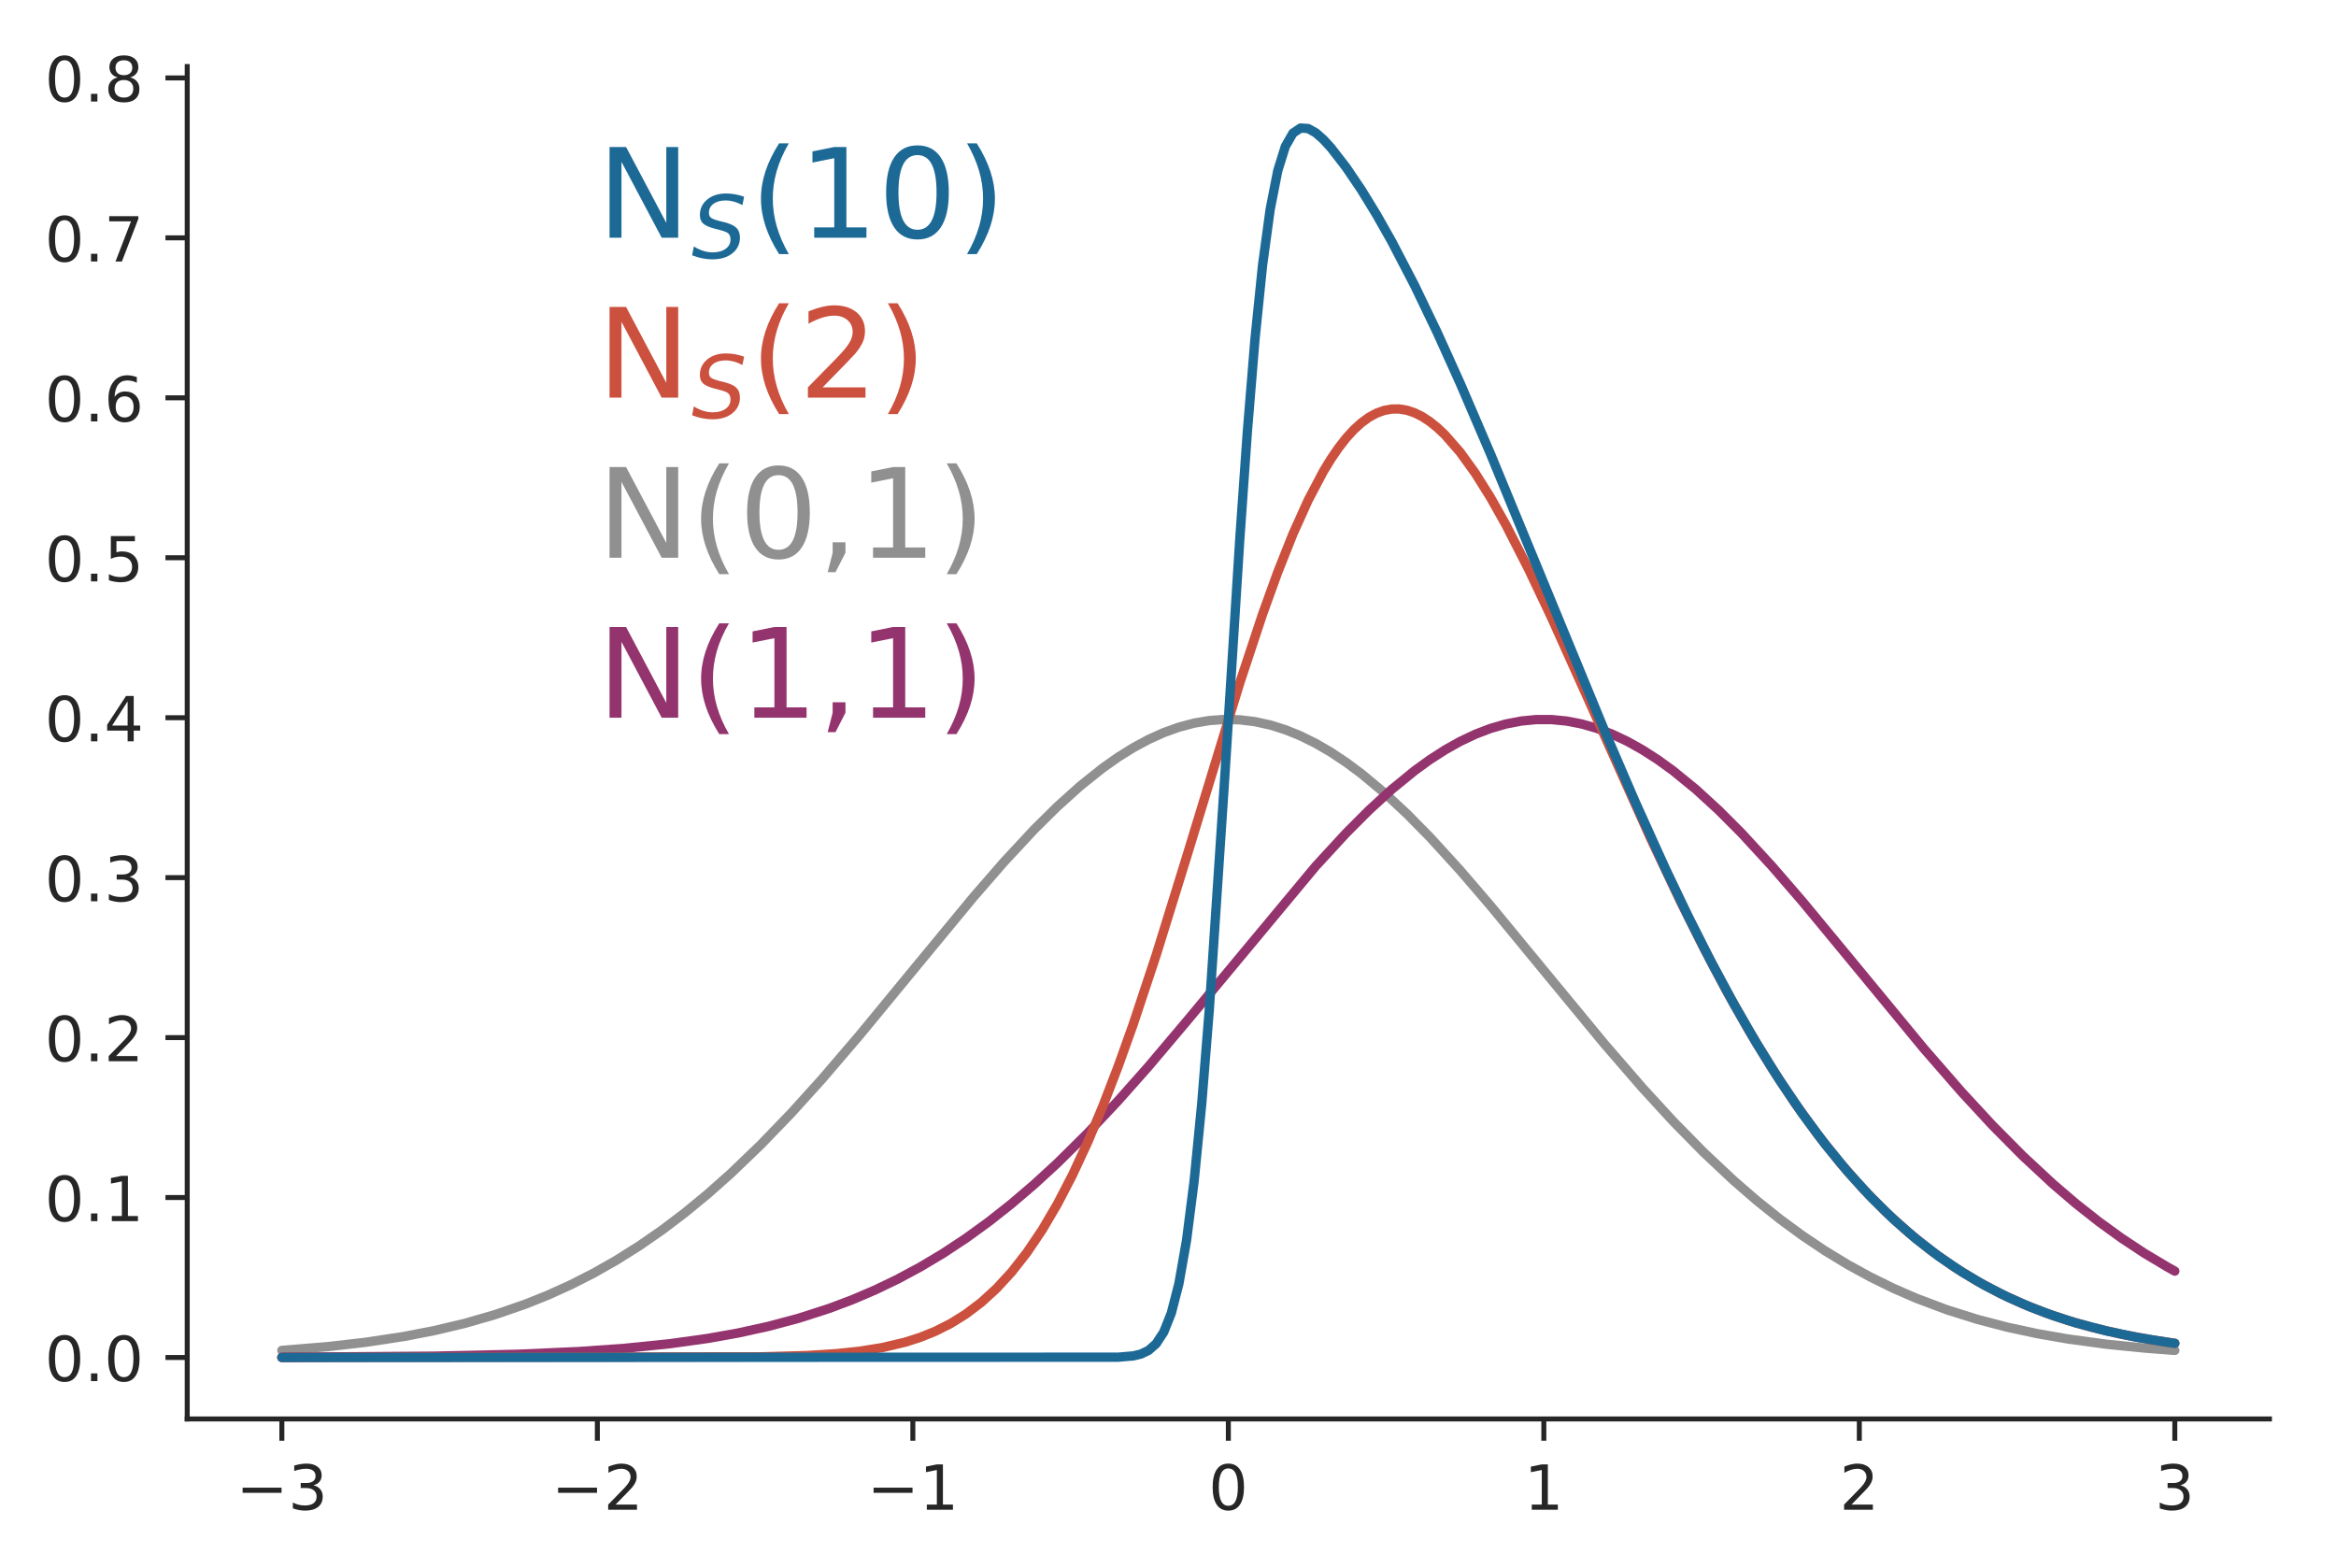
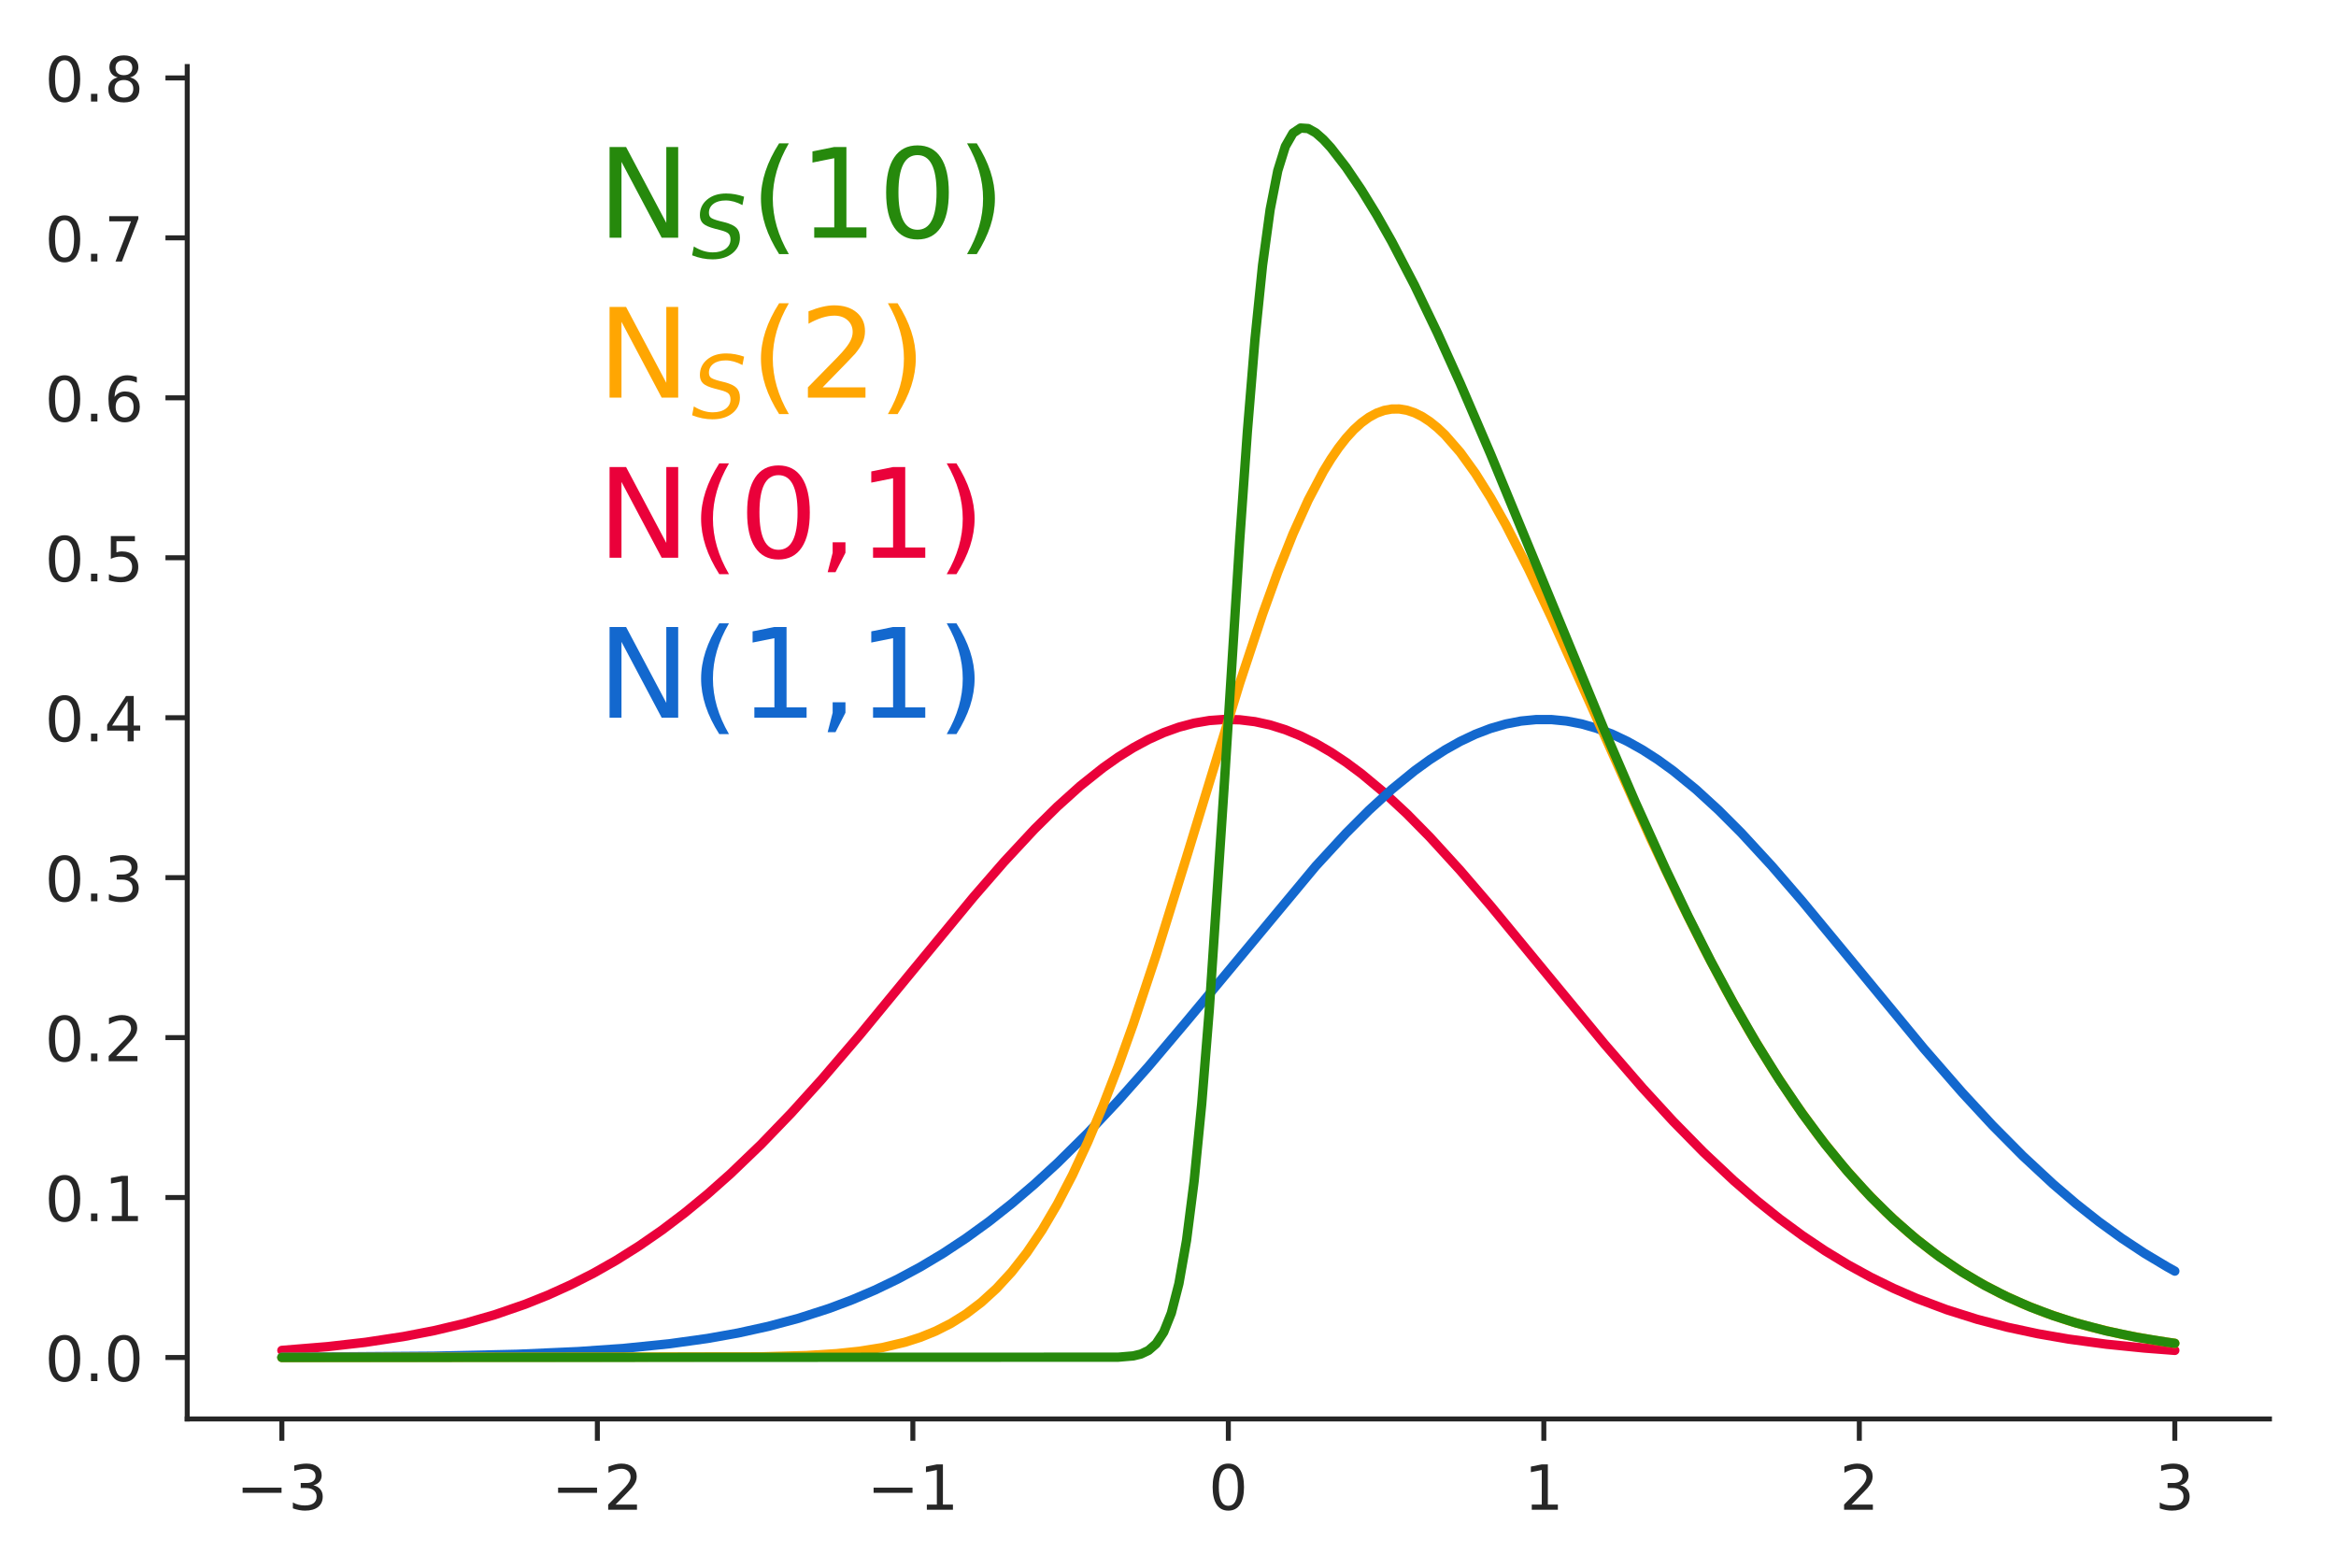
<svg xmlns="http://www.w3.org/2000/svg" xmlns:xlink="http://www.w3.org/1999/xlink" height="252.018pt" version="1.1" viewBox="0 0 375.603 252.018" width="375.603pt">
  <defs>
    <style type="text/css">
*{stroke-linecap:butt;stroke-linejoin:round;}
  </style>
  </defs>
  <g id="figure_1">
    <g id="patch_1">
      <path d="M 0 252.018  L 375.603 252.018  L 375.603 0  L 0 0  z " style="fill:none;" />
    </g>
    <g id="axes_1">
      <g id="patch_2">
        <path d="M 30.103 228.14  L 364.903 228.14  L 364.903 10.7  L 30.103 10.7  z " style="fill:none;" />
      </g>
      <g id="matplotlib.axis_1">
        <g id="xtick_1">
          <g id="line2d_1">
            <defs>
-               <path d="M 0 0  L 0 3.5  " id="mff5c0df9e7" style="stroke:#262626;stroke-width:0.8;" />
-             </defs>
-             <g>
-               <use style="fill:#262626;stroke:#262626;stroke-width:0.8;" x="45.321" xlink:href="#mff5c0df9e7" y="228.14" />
+               <path d="M 0 0  L 0 3.5  " id="mc447a410db" style="stroke:#262626;stroke-width:0.8;" />
+             </defs>
+             <g>
+               <use style="fill:#262626;stroke:#262626;stroke-width:0.8;" x="45.321" xlink:href="#mc447a410db" y="228.14" />
            </g>
          </g>
          <g id="text_1">
            <defs>
              <path d="M 10.594 35.5  L 73.188 35.5  L 73.188 27.203  L 10.594 27.203  z " id="DejaVuSans-8722" />
              <path d="M 40.578 39.312  Q 47.656 37.797 51.625 33  Q 55.609 28.219 55.609 21.188  Q 55.609 10.406 48.188 4.484  Q 40.766 -1.422 27.094 -1.422  Q 22.516 -1.422 17.656 -0.516  Q 12.797 0.391 7.625 2.203  L 7.625 11.719  Q 11.719 9.328 16.594 8.109  Q 21.484 6.891 26.812 6.891  Q 36.078 6.891 40.938 10.547  Q 45.797 14.203 45.797 21.188  Q 45.797 27.641 41.281 31.266  Q 36.766 34.906 28.719 34.906  L 20.219 34.906  L 20.219 43.016  L 29.109 43.016  Q 36.375 43.016 40.234 45.922  Q 44.094 48.828 44.094 54.297  Q 44.094 59.906 40.109 62.906  Q 36.141 65.922 28.719 65.922  Q 24.656 65.922 20.016 65.031  Q 15.375 64.156 9.812 62.312  L 9.812 71.094  Q 15.438 72.656 20.344 73.438  Q 25.25 74.219 29.594 74.219  Q 40.828 74.219 47.359 69.109  Q 53.906 64.016 53.906 55.328  Q 53.906 49.266 50.438 45.094  Q 46.969 40.922 40.578 39.312  z " id="DejaVuSans-51" />
            </defs>
            <g style="fill:#262626;" transform="translate(37.95021 242.7384)scale(0.1 -0.1)">
              <use xlink:href="#DejaVuSans-8722" />
              <use x="83.789" xlink:href="#DejaVuSans-51" />
            </g>
          </g>
        </g>
        <g id="xtick_2">
          <g id="line2d_2">
            <g>
-               <use style="fill:#262626;stroke:#262626;stroke-width:0.8;" x="96.049" xlink:href="#mff5c0df9e7" y="228.14" />
+               <use style="fill:#262626;stroke:#262626;stroke-width:0.8;" x="96.049" xlink:href="#mc447a410db" y="228.14" />
            </g>
          </g>
          <g id="text_2">
            <defs>
              <path d="M 19.188 8.297  L 53.609 8.297  L 53.609 0  L 7.328 0  L 7.328 8.297  Q 12.938 14.109 22.625 23.891  Q 32.328 33.688 34.812 36.531  Q 39.547 41.844 41.422 45.531  Q 43.312 49.219 43.312 52.781  Q 43.312 58.594 39.234 62.25  Q 35.156 65.922 28.609 65.922  Q 23.969 65.922 18.812 64.312  Q 13.672 62.703 7.812 59.422  L 7.812 69.391  Q 13.766 71.781 18.938 73  Q 24.125 74.219 28.422 74.219  Q 39.75 74.219 46.484 68.547  Q 53.219 62.891 53.219 53.422  Q 53.219 48.922 51.531 44.891  Q 49.859 40.875 45.406 35.406  Q 44.188 33.984 37.641 27.219  Q 31.109 20.453 19.188 8.297  z " id="DejaVuSans-50" />
            </defs>
            <g style="fill:#262626;" transform="translate(88.67749 242.7384)scale(0.1 -0.1)">
              <use xlink:href="#DejaVuSans-8722" />
              <use x="83.789" xlink:href="#DejaVuSans-50" />
            </g>
          </g>
        </g>
        <g id="xtick_3">
          <g id="line2d_3">
            <g>
-               <use style="fill:#262626;stroke:#262626;stroke-width:0.8;" x="146.776" xlink:href="#mff5c0df9e7" y="228.14" />
+               <use style="fill:#262626;stroke:#262626;stroke-width:0.8;" x="146.776" xlink:href="#mc447a410db" y="228.14" />
            </g>
          </g>
          <g id="text_3">
            <defs>
              <path d="M 12.406 8.297  L 28.516 8.297  L 28.516 63.922  L 10.984 60.406  L 10.984 69.391  L 28.422 72.906  L 38.281 72.906  L 38.281 8.297  L 54.391 8.297  L 54.391 0  L 12.406 0  z " id="DejaVuSans-49" />
            </defs>
            <g style="fill:#262626;" transform="translate(139.4048 242.7384)scale(0.1 -0.1)">
              <use xlink:href="#DejaVuSans-8722" />
              <use x="83.789" xlink:href="#DejaVuSans-49" />
            </g>
          </g>
        </g>
        <g id="xtick_4">
          <g id="line2d_4">
            <g>
-               <use style="fill:#262626;stroke:#262626;stroke-width:0.8;" x="197.503" xlink:href="#mff5c0df9e7" y="228.14" />
+               <use style="fill:#262626;stroke:#262626;stroke-width:0.8;" x="197.503" xlink:href="#mc447a410db" y="228.14" />
            </g>
          </g>
          <g id="text_4">
            <defs>
              <path d="M 31.781 66.406  Q 24.172 66.406 20.328 58.906  Q 16.5 51.422 16.5 36.375  Q 16.5 21.391 20.328 13.891  Q 24.172 6.391 31.781 6.391  Q 39.453 6.391 43.281 13.891  Q 47.125 21.391 47.125 36.375  Q 47.125 51.422 43.281 58.906  Q 39.453 66.406 31.781 66.406  z M 31.781 74.219  Q 44.047 74.219 50.516 64.516  Q 56.984 54.828 56.984 36.375  Q 56.984 17.969 50.516 8.266  Q 44.047 -1.422 31.781 -1.422  Q 19.531 -1.422 13.062 8.266  Q 6.594 17.969 6.594 36.375  Q 6.594 54.828 13.062 64.516  Q 19.531 74.219 31.781 74.219  z " id="DejaVuSans-48" />
            </defs>
            <g style="fill:#262626;" transform="translate(194.3219 242.7384)scale(0.1 -0.1)">
              <use xlink:href="#DejaVuSans-48" />
            </g>
          </g>
        </g>
        <g id="xtick_5">
          <g id="line2d_5">
            <g>
-               <use style="fill:#262626;stroke:#262626;stroke-width:0.8;" x="248.23" xlink:href="#mff5c0df9e7" y="228.14" />
+               <use style="fill:#262626;stroke:#262626;stroke-width:0.8;" x="248.23" xlink:href="#mc447a410db" y="228.14" />
            </g>
          </g>
          <g id="text_5">
            <g style="fill:#262626;" transform="translate(245.0491 242.7384)scale(0.1 -0.1)">
              <use xlink:href="#DejaVuSans-49" />
            </g>
          </g>
        </g>
        <g id="xtick_6">
          <g id="line2d_6">
            <g>
-               <use style="fill:#262626;stroke:#262626;stroke-width:0.8;" x="298.958" xlink:href="#mff5c0df9e7" y="228.14" />
+               <use style="fill:#262626;stroke:#262626;stroke-width:0.8;" x="298.958" xlink:href="#mc447a410db" y="228.14" />
            </g>
          </g>
          <g id="text_6">
            <g style="fill:#262626;" transform="translate(295.7764 242.7384)scale(0.1 -0.1)">
              <use xlink:href="#DejaVuSans-50" />
            </g>
          </g>
        </g>
        <g id="xtick_7">
          <g id="line2d_7">
            <g>
-               <use style="fill:#262626;stroke:#262626;stroke-width:0.8;" x="349.685" xlink:href="#mff5c0df9e7" y="228.14" />
+               <use style="fill:#262626;stroke:#262626;stroke-width:0.8;" x="349.685" xlink:href="#mc447a410db" y="228.14" />
            </g>
          </g>
          <g id="text_7">
            <g style="fill:#262626;" transform="translate(346.5037 242.7384)scale(0.1 -0.1)">
              <use xlink:href="#DejaVuSans-51" />
            </g>
          </g>
        </g>
      </g>
      <g id="matplotlib.axis_2">
        <g id="ytick_1">
          <g id="line2d_8">
            <defs>
-               <path d="M 0 0  L -3.5 0  " id="m5932878fc8" style="stroke:#262626;stroke-width:0.8;" />
-             </defs>
-             <g>
-               <use style="fill:#262626;stroke:#262626;stroke-width:0.8;" x="30.103" xlink:href="#m5932878fc8" y="218.256" />
+               <path d="M 0 0  L -3.5 0  " id="mde9d2b13f0" style="stroke:#262626;stroke-width:0.8;" />
+             </defs>
+             <g>
+               <use style="fill:#262626;stroke:#262626;stroke-width:0.8;" x="30.103" xlink:href="#mde9d2b13f0" y="218.256" />
            </g>
          </g>
          <g id="text_8">
            <defs>
              <path d="M 10.688 12.406  L 21 12.406  L 21 0  L 10.688 0  z " id="DejaVuSans-46" />
            </defs>
            <g style="fill:#262626;" transform="translate(7.2 222.0556)scale(0.1 -0.1)">
              <use xlink:href="#DejaVuSans-48" />
              <use x="63.623" xlink:href="#DejaVuSans-46" />
              <use x="95.41" xlink:href="#DejaVuSans-48" />
            </g>
          </g>
        </g>
        <g id="ytick_2">
          <g id="line2d_9">
            <g>
-               <use style="fill:#262626;stroke:#262626;stroke-width:0.8;" x="30.103" xlink:href="#m5932878fc8" y="192.54" />
+               <use style="fill:#262626;stroke:#262626;stroke-width:0.8;" x="30.103" xlink:href="#mde9d2b13f0" y="192.54" />
            </g>
          </g>
          <g id="text_9">
            <g style="fill:#262626;" transform="translate(7.2 196.3395)scale(0.1 -0.1)">
              <use xlink:href="#DejaVuSans-48" />
              <use x="63.623" xlink:href="#DejaVuSans-46" />
              <use x="95.41" xlink:href="#DejaVuSans-49" />
            </g>
          </g>
        </g>
        <g id="ytick_3">
          <g id="line2d_10">
            <g>
-               <use style="fill:#262626;stroke:#262626;stroke-width:0.8;" x="30.103" xlink:href="#m5932878fc8" y="166.824" />
+               <use style="fill:#262626;stroke:#262626;stroke-width:0.8;" x="30.103" xlink:href="#mde9d2b13f0" y="166.824" />
            </g>
          </g>
          <g id="text_10">
            <g style="fill:#262626;" transform="translate(7.2 170.6234)scale(0.1 -0.1)">
              <use xlink:href="#DejaVuSans-48" />
              <use x="63.623" xlink:href="#DejaVuSans-46" />
              <use x="95.41" xlink:href="#DejaVuSans-50" />
            </g>
          </g>
        </g>
        <g id="ytick_4">
          <g id="line2d_11">
            <g>
-               <use style="fill:#262626;stroke:#262626;stroke-width:0.8;" x="30.103" xlink:href="#m5932878fc8" y="141.108" />
+               <use style="fill:#262626;stroke:#262626;stroke-width:0.8;" x="30.103" xlink:href="#mde9d2b13f0" y="141.108" />
            </g>
          </g>
          <g id="text_11">
            <g style="fill:#262626;" transform="translate(7.2 144.9073)scale(0.1 -0.1)">
              <use xlink:href="#DejaVuSans-48" />
              <use x="63.623" xlink:href="#DejaVuSans-46" />
              <use x="95.41" xlink:href="#DejaVuSans-51" />
            </g>
          </g>
        </g>
        <g id="ytick_5">
          <g id="line2d_12">
            <g>
-               <use style="fill:#262626;stroke:#262626;stroke-width:0.8;" x="30.103" xlink:href="#m5932878fc8" y="115.392" />
+               <use style="fill:#262626;stroke:#262626;stroke-width:0.8;" x="30.103" xlink:href="#mde9d2b13f0" y="115.392" />
            </g>
          </g>
          <g id="text_12">
            <defs>
              <path d="M 37.797 64.312  L 12.891 25.391  L 37.797 25.391  z M 35.203 72.906  L 47.609 72.906  L 47.609 25.391  L 58.016 25.391  L 58.016 17.188  L 47.609 17.188  L 47.609 0  L 37.797 0  L 37.797 17.188  L 4.891 17.188  L 4.891 26.703  z " id="DejaVuSans-52" />
            </defs>
            <g style="fill:#262626;" transform="translate(7.2 119.1912)scale(0.1 -0.1)">
              <use xlink:href="#DejaVuSans-48" />
              <use x="63.623" xlink:href="#DejaVuSans-46" />
              <use x="95.41" xlink:href="#DejaVuSans-52" />
            </g>
          </g>
        </g>
        <g id="ytick_6">
          <g id="line2d_13">
            <g>
-               <use style="fill:#262626;stroke:#262626;stroke-width:0.8;" x="30.103" xlink:href="#m5932878fc8" y="89.676" />
+               <use style="fill:#262626;stroke:#262626;stroke-width:0.8;" x="30.103" xlink:href="#mde9d2b13f0" y="89.676" />
            </g>
          </g>
          <g id="text_13">
            <defs>
              <path d="M 10.797 72.906  L 49.516 72.906  L 49.516 64.594  L 19.828 64.594  L 19.828 46.734  Q 21.969 47.469 24.109 47.828  Q 26.266 48.188 28.422 48.188  Q 40.625 48.188 47.75 41.5  Q 54.891 34.812 54.891 23.391  Q 54.891 11.625 47.562 5.094  Q 40.234 -1.422 26.906 -1.422  Q 22.312 -1.422 17.547 -0.641  Q 12.797 0.141 7.719 1.703  L 7.719 11.625  Q 12.109 9.234 16.797 8.062  Q 21.484 6.891 26.703 6.891  Q 35.156 6.891 40.078 11.328  Q 45.016 15.766 45.016 23.391  Q 45.016 31 40.078 35.438  Q 35.156 39.891 26.703 39.891  Q 22.75 39.891 18.812 39.016  Q 14.891 38.141 10.797 36.281  z " id="DejaVuSans-53" />
            </defs>
            <g style="fill:#262626;" transform="translate(7.2 93.47516)scale(0.1 -0.1)">
              <use xlink:href="#DejaVuSans-48" />
              <use x="63.623" xlink:href="#DejaVuSans-46" />
              <use x="95.41" xlink:href="#DejaVuSans-53" />
            </g>
          </g>
        </g>
        <g id="ytick_7">
          <g id="line2d_14">
            <g>
-               <use style="fill:#262626;stroke:#262626;stroke-width:0.8;" x="30.103" xlink:href="#m5932878fc8" y="63.96" />
+               <use style="fill:#262626;stroke:#262626;stroke-width:0.8;" x="30.103" xlink:href="#mde9d2b13f0" y="63.96" />
            </g>
          </g>
          <g id="text_14">
            <defs>
              <path d="M 33.016 40.375  Q 26.375 40.375 22.484 35.828  Q 18.609 31.297 18.609 23.391  Q 18.609 15.531 22.484 10.953  Q 26.375 6.391 33.016 6.391  Q 39.656 6.391 43.531 10.953  Q 47.406 15.531 47.406 23.391  Q 47.406 31.297 43.531 35.828  Q 39.656 40.375 33.016 40.375  z M 52.594 71.297  L 52.594 62.312  Q 48.875 64.062 45.094 64.984  Q 41.312 65.922 37.594 65.922  Q 27.828 65.922 22.672 59.328  Q 17.531 52.734 16.797 39.406  Q 19.672 43.656 24.016 45.922  Q 28.375 48.188 33.594 48.188  Q 44.578 48.188 50.953 41.516  Q 57.328 34.859 57.328 23.391  Q 57.328 12.156 50.688 5.359  Q 44.047 -1.422 33.016 -1.422  Q 20.359 -1.422 13.672 8.266  Q 6.984 17.969 6.984 36.375  Q 6.984 53.656 15.188 63.938  Q 23.391 74.219 37.203 74.219  Q 40.922 74.219 44.703 73.484  Q 48.484 72.75 52.594 71.297  z " id="DejaVuSans-54" />
            </defs>
            <g style="fill:#262626;" transform="translate(7.2 67.75907)scale(0.1 -0.1)">
              <use xlink:href="#DejaVuSans-48" />
              <use x="63.623" xlink:href="#DejaVuSans-46" />
              <use x="95.41" xlink:href="#DejaVuSans-54" />
            </g>
          </g>
        </g>
        <g id="ytick_8">
          <g id="line2d_15">
            <g>
-               <use style="fill:#262626;stroke:#262626;stroke-width:0.8;" x="30.103" xlink:href="#m5932878fc8" y="38.244" />
+               <use style="fill:#262626;stroke:#262626;stroke-width:0.8;" x="30.103" xlink:href="#mde9d2b13f0" y="38.244" />
            </g>
          </g>
          <g id="text_15">
            <defs>
              <path d="M 8.203 72.906  L 55.078 72.906  L 55.078 68.703  L 28.609 0  L 18.312 0  L 43.219 64.594  L 8.203 64.594  z " id="DejaVuSans-55" />
            </defs>
            <g style="fill:#262626;" transform="translate(7.2 42.04299)scale(0.1 -0.1)">
              <use xlink:href="#DejaVuSans-48" />
              <use x="63.623" xlink:href="#DejaVuSans-46" />
              <use x="95.41" xlink:href="#DejaVuSans-55" />
            </g>
          </g>
        </g>
        <g id="ytick_9">
          <g id="line2d_16">
            <g>
-               <use style="fill:#262626;stroke:#262626;stroke-width:0.8;" x="30.103" xlink:href="#m5932878fc8" y="12.528" />
+               <use style="fill:#262626;stroke:#262626;stroke-width:0.8;" x="30.103" xlink:href="#mde9d2b13f0" y="12.528" />
            </g>
          </g>
          <g id="text_16">
            <defs>
              <path d="M 31.781 34.625  Q 24.75 34.625 20.719 30.859  Q 16.703 27.094 16.703 20.516  Q 16.703 13.922 20.719 10.156  Q 24.75 6.391 31.781 6.391  Q 38.812 6.391 42.859 10.172  Q 46.922 13.969 46.922 20.516  Q 46.922 27.094 42.891 30.859  Q 38.875 34.625 31.781 34.625  z M 21.922 38.812  Q 15.578 40.375 12.031 44.719  Q 8.5 49.078 8.5 55.328  Q 8.5 64.062 14.719 69.141  Q 20.953 74.219 31.781 74.219  Q 42.672 74.219 48.875 69.141  Q 55.078 64.062 55.078 55.328  Q 55.078 49.078 51.531 44.719  Q 48 40.375 41.703 38.812  Q 48.828 37.156 52.797 32.312  Q 56.781 27.484 56.781 20.516  Q 56.781 9.906 50.312 4.234  Q 43.844 -1.422 31.781 -1.422  Q 19.734 -1.422 13.25 4.234  Q 6.781 9.906 6.781 20.516  Q 6.781 27.484 10.781 32.312  Q 14.797 37.156 21.922 38.812  z M 18.312 54.391  Q 18.312 48.734 21.844 45.562  Q 25.391 42.391 31.781 42.391  Q 38.141 42.391 41.719 45.562  Q 45.312 48.734 45.312 54.391  Q 45.312 60.062 41.719 63.234  Q 38.141 66.406 31.781 66.406  Q 25.391 66.406 21.844 63.234  Q 18.312 60.062 18.312 54.391  z " id="DejaVuSans-56" />
            </defs>
            <g style="fill:#262626;" transform="translate(7.2 16.3269)scale(0.1 -0.1)">
              <use xlink:href="#DejaVuSans-48" />
              <use x="63.623" xlink:href="#DejaVuSans-46" />
              <use x="95.41" xlink:href="#DejaVuSans-56" />
            </g>
          </g>
        </g>
      </g>
      <g id="line2d_17">
-         <path clip-path="url(#p29a7960cfc)" d="M 45.321 217.117  L 52.655 216.516  L 58.767 215.819  L 64.879 214.893  L 69.768 213.949  L 74.658 212.791  L 79.547 211.386  L 84.436 209.7  L 88.103 208.23  L 91.77 206.569  L 95.437 204.704  L 99.104 202.623  L 102.771 200.316  L 106.439 197.777  L 110.106 195  L 113.773 191.984  L 117.44 188.732  L 122.329 184.04  L 127.218 178.969  L 132.108 173.564  L 138.219 166.432  L 146.776 156.031  L 156.555 144.191  L 161.444 138.569  L 166.333 133.313  L 170 129.687  L 173.667 126.387  L 177.334 123.461  L 179.779 121.739  L 182.224 120.214  L 184.669 118.896  L 187.113 117.794  L 189.558 116.915  L 192.003 116.265  L 194.447 115.85  L 196.892 115.671  L 199.337 115.731  L 201.781 116.028  L 204.226 116.561  L 206.671 117.326  L 209.115 118.317  L 211.56 119.528  L 214.005 120.951  L 216.449 122.576  L 218.894 124.392  L 222.561 127.447  L 226.228 130.862  L 229.895 134.586  L 234.785 139.945  L 239.674 145.638  L 248.23 156.031  L 258.009 167.886  L 264.121 174.944  L 269.01 180.27  L 273.9 185.25  L 278.789 189.842  L 282.456 193.016  L 286.123 195.952  L 289.79 198.65  L 293.457 201.111  L 297.124 203.341  L 300.791 205.349  L 304.458 207.144  L 308.125 208.74  L 313.015 210.58  L 317.904 212.121  L 322.793 213.398  L 327.683 214.445  L 332.572 215.294  L 338.684 216.123  L 344.796 216.742  L 349.685 217.117  L 349.685 217.117  " style="fill:none;stroke:#909090;stroke-linecap:round;stroke-width:1.5;" />
+         <path clip-path="url(#pbf4312c052)" d="M 45.321 217.117  L 52.655 216.516  L 58.767 215.819  L 64.879 214.893  L 69.768 213.949  L 74.658 212.791  L 79.547 211.386  L 84.436 209.7  L 88.103 208.23  L 91.77 206.569  L 95.437 204.704  L 99.104 202.623  L 102.771 200.316  L 106.439 197.777  L 110.106 195  L 113.773 191.984  L 117.44 188.732  L 122.329 184.04  L 127.218 178.969  L 132.108 173.564  L 138.219 166.432  L 146.776 156.031  L 156.555 144.191  L 161.444 138.569  L 166.333 133.313  L 170 129.687  L 173.667 126.387  L 177.334 123.461  L 179.779 121.739  L 182.224 120.214  L 184.669 118.896  L 187.113 117.794  L 189.558 116.915  L 192.003 116.265  L 194.447 115.85  L 196.892 115.671  L 199.337 115.731  L 201.781 116.028  L 204.226 116.561  L 206.671 117.326  L 209.115 118.317  L 211.56 119.528  L 214.005 120.951  L 216.449 122.576  L 218.894 124.392  L 222.561 127.447  L 226.228 130.862  L 229.895 134.586  L 234.785 139.945  L 239.674 145.638  L 248.23 156.031  L 258.009 167.886  L 264.121 174.944  L 269.01 180.27  L 273.9 185.25  L 278.789 189.842  L 282.456 193.016  L 286.123 195.952  L 289.79 198.65  L 293.457 201.111  L 297.124 203.341  L 300.791 205.349  L 304.458 207.144  L 308.125 208.74  L 313.015 210.58  L 317.904 212.121  L 322.793 213.398  L 327.683 214.445  L 332.572 215.294  L 338.684 216.123  L 344.796 216.742  L 349.685 217.117  L 349.685 217.117  " style="fill:none;stroke:#ea013a;stroke-linecap:round;stroke-width:1.5;" />
      </g>
      <g id="line2d_18">
-         <path clip-path="url(#p29a7960cfc)" d="M 45.321 218.222  L 69.768 218.046  L 83.214 217.74  L 92.993 217.307  L 100.327 216.794  L 107.661 216.05  L 113.773 215.198  L 118.662 214.326  L 123.551 213.252  L 128.441 211.944  L 133.33 210.367  L 136.997 208.988  L 140.664 207.424  L 144.331 205.662  L 147.998 203.691  L 151.665 201.498  L 155.332 199.076  L 158.999 196.418  L 162.666 193.522  L 166.333 190.387  L 170 187.019  L 174.89 182.181  L 179.779 176.979  L 184.669 171.463  L 190.78 164.231  L 211.56 139.254  L 216.449 133.946  L 220.116 130.27  L 223.784 126.912  L 227.451 123.921  L 229.895 122.151  L 232.34 120.576  L 234.785 119.205  L 237.229 118.048  L 239.674 117.113  L 242.119 116.406  L 244.563 115.932  L 247.008 115.694  L 249.453 115.694  L 251.897 115.932  L 254.342 116.406  L 256.787 117.113  L 259.231 118.048  L 261.676 119.205  L 264.121 120.576  L 266.566 122.151  L 269.01 123.921  L 272.677 126.912  L 276.344 130.27  L 280.011 133.946  L 284.901 139.254  L 289.79 144.913  L 297.124 153.783  L 309.348 168.608  L 315.459 175.627  L 320.349 180.913  L 325.238 185.846  L 330.127 190.387  L 333.794 193.522  L 337.462 196.418  L 341.129 199.076  L 344.796 201.498  L 348.463 203.691  L 349.685 204.372  L 349.685 204.372  " style="fill:none;stroke:#94346e;stroke-linecap:round;stroke-width:1.5;" />
+         <path clip-path="url(#pbf4312c052)" d="M 45.321 218.222  L 69.768 218.046  L 83.214 217.74  L 92.993 217.307  L 100.327 216.794  L 107.661 216.05  L 113.773 215.198  L 118.662 214.326  L 123.551 213.252  L 128.441 211.944  L 133.33 210.367  L 136.997 208.988  L 140.664 207.424  L 144.331 205.662  L 147.998 203.691  L 151.665 201.498  L 155.332 199.076  L 158.999 196.418  L 162.666 193.522  L 166.333 190.387  L 170 187.019  L 174.89 182.181  L 179.779 176.979  L 184.669 171.463  L 190.78 164.231  L 211.56 139.254  L 216.449 133.946  L 220.116 130.27  L 223.784 126.912  L 227.451 123.921  L 229.895 122.151  L 232.34 120.576  L 234.785 119.205  L 237.229 118.048  L 239.674 117.113  L 242.119 116.406  L 244.563 115.932  L 247.008 115.694  L 249.453 115.694  L 251.897 115.932  L 254.342 116.406  L 256.787 117.113  L 259.231 118.048  L 261.676 119.205  L 264.121 120.576  L 266.566 122.151  L 269.01 123.921  L 272.677 126.912  L 276.344 130.27  L 280.011 133.946  L 284.901 139.254  L 289.79 144.913  L 297.124 153.783  L 309.348 168.608  L 315.459 175.627  L 320.349 180.913  L 325.238 185.846  L 330.127 190.387  L 333.794 193.522  L 337.462 196.418  L 341.129 199.076  L 344.796 201.498  L 348.463 203.691  L 349.685 204.372  L 349.685 204.372  " style="fill:none;stroke:#1368ce;stroke-linecap:round;stroke-width:1.5;" />
      </g>
      <g id="line2d_19">
-         <path clip-path="url(#p29a7960cfc)" d="M 45.321 218.256  L 122.329 218.152  L 129.663 217.943  L 134.552 217.636  L 138.219 217.25  L 141.886 216.663  L 145.554 215.794  L 147.998 215.009  L 150.443 214.018  L 152.888 212.781  L 155.332 211.257  L 157.777 209.401  L 160.222 207.168  L 162.666 204.512  L 165.111 201.391  L 167.556 197.769  L 170 193.615  L 172.445 188.909  L 174.89 183.644  L 177.334 177.825  L 179.779 171.476  L 182.224 164.637  L 185.891 153.588  L 190.78 137.819  L 199.337 109.823  L 203.004 98.755  L 205.448 91.994  L 207.893 85.854  L 210.338 80.427  L 212.782 75.791  L 214.005 73.788  L 215.227 72.002  L 216.449 70.437  L 217.672 69.096  L 218.894 67.981  L 220.116 67.092  L 221.339 66.427  L 222.561 65.986  L 223.784 65.764  L 225.006 65.758  L 226.228 65.963  L 227.451 66.373  L 228.673 66.981  L 229.895 67.78  L 231.118 68.762  L 232.34 69.919  L 234.785 72.722  L 237.229 76.114  L 239.674 80.02  L 242.119 84.361  L 245.786 91.528  L 249.453 99.266  L 255.564 112.854  L 265.343 134.667  L 270.233 144.994  L 273.9 152.329  L 277.567 159.254  L 281.234 165.737  L 284.901 171.757  L 288.568 177.304  L 292.235 182.379  L 295.902 186.991  L 299.569 191.152  L 303.236 194.881  L 306.903 198.203  L 310.57 201.143  L 314.237 203.728  L 317.904 205.986  L 321.571 207.948  L 325.238 209.641  L 328.905 211.093  L 332.572 212.332  L 336.239 213.382  L 341.129 214.529  L 346.018 215.432  L 349.685 215.977  L 349.685 215.977  " style="fill:none;stroke:#cc503e;stroke-linecap:round;stroke-width:1.5;" />
+         <path clip-path="url(#pbf4312c052)" d="M 45.321 218.256  L 122.329 218.152  L 129.663 217.943  L 134.552 217.636  L 138.219 217.25  L 141.886 216.663  L 145.554 215.794  L 147.998 215.009  L 150.443 214.018  L 152.888 212.781  L 155.332 211.257  L 157.777 209.401  L 160.222 207.168  L 162.666 204.512  L 165.111 201.391  L 167.556 197.769  L 170 193.615  L 172.445 188.909  L 174.89 183.644  L 177.334 177.825  L 179.779 171.476  L 182.224 164.637  L 185.891 153.588  L 190.78 137.819  L 199.337 109.823  L 203.004 98.755  L 205.448 91.994  L 207.893 85.854  L 210.338 80.427  L 212.782 75.791  L 214.005 73.788  L 215.227 72.002  L 216.449 70.437  L 217.672 69.096  L 218.894 67.981  L 220.116 67.092  L 221.339 66.427  L 222.561 65.986  L 223.784 65.764  L 225.006 65.758  L 226.228 65.963  L 227.451 66.373  L 228.673 66.981  L 229.895 67.78  L 231.118 68.762  L 232.34 69.919  L 234.785 72.722  L 237.229 76.114  L 239.674 80.02  L 242.119 84.361  L 245.786 91.528  L 249.453 99.266  L 255.564 112.854  L 265.343 134.667  L 270.233 144.994  L 273.9 152.329  L 277.567 159.254  L 281.234 165.737  L 284.901 171.757  L 288.568 177.304  L 292.235 182.379  L 295.902 186.991  L 299.569 191.152  L 303.236 194.881  L 306.903 198.203  L 310.57 201.143  L 314.237 203.728  L 317.904 205.986  L 321.571 207.948  L 325.238 209.641  L 328.905 211.093  L 332.572 212.332  L 336.239 213.382  L 341.129 214.529  L 346.018 215.432  L 349.685 215.977  L 349.685 215.977  " style="fill:none;stroke:#ffa602;stroke-linecap:round;stroke-width:1.5;" />
      </g>
      <g id="line2d_20">
-         <path clip-path="url(#p29a7960cfc)" d="M 45.321 218.256  L 179.779 218.21  L 182.224 218.002  L 183.446 217.705  L 184.669 217.123  L 185.891 216.051  L 187.113 214.183  L 188.336 211.118  L 189.558 206.37  L 190.78 199.435  L 192.003 189.881  L 193.225 177.465  L 194.447 162.25  L 196.892 125.509  L 199.337 86.795  L 200.559 69.45  L 201.781 54.591  L 203.004 42.65  L 204.226 33.687  L 205.448 27.459  L 206.671 23.534  L 207.893 21.404  L 209.115 20.584  L 210.338 20.668  L 211.56 21.352  L 212.782 22.426  L 214.005 23.757  L 216.449 26.913  L 218.894 30.529  L 221.339 34.517  L 223.784 38.84  L 227.451 45.886  L 231.118 53.518  L 234.785 61.633  L 239.674 73.02  L 247.008 90.807  L 258.009 117.515  L 262.899 128.872  L 267.788 139.682  L 271.455 147.356  L 275.122 154.614  L 278.789 161.427  L 282.456 167.775  L 286.123 173.648  L 289.79 179.043  L 293.457 183.965  L 297.124 188.425  L 300.791 192.441  L 304.458 196.033  L 308.125 199.224  L 311.792 202.042  L 315.459 204.515  L 319.126 206.672  L 322.793 208.541  L 326.46 210.15  L 330.127 211.529  L 333.794 212.702  L 338.684 213.989  L 343.573 215.008  L 348.463 215.807  L 349.685 215.977  L 349.685 215.977  " style="fill:none;stroke:#1d6996;stroke-linecap:round;stroke-width:1.5;" />
+         <path clip-path="url(#pbf4312c052)" d="M 45.321 218.256  L 179.779 218.21  L 182.224 218.002  L 183.446 217.705  L 184.669 217.123  L 185.891 216.051  L 187.113 214.183  L 188.336 211.118  L 189.558 206.37  L 190.78 199.435  L 192.003 189.881  L 193.225 177.465  L 194.447 162.25  L 196.892 125.509  L 199.337 86.795  L 200.559 69.45  L 201.781 54.591  L 203.004 42.65  L 204.226 33.687  L 205.448 27.459  L 206.671 23.534  L 207.893 21.404  L 209.115 20.584  L 210.338 20.668  L 211.56 21.352  L 212.782 22.426  L 214.005 23.757  L 216.449 26.913  L 218.894 30.529  L 221.339 34.517  L 223.784 38.84  L 227.451 45.886  L 231.118 53.518  L 234.785 61.633  L 239.674 73.02  L 247.008 90.807  L 258.009 117.515  L 262.899 128.872  L 267.788 139.682  L 271.455 147.356  L 275.122 154.614  L 278.789 161.427  L 282.456 167.775  L 286.123 173.648  L 289.79 179.043  L 293.457 183.965  L 297.124 188.425  L 300.791 192.441  L 304.458 196.033  L 308.125 199.224  L 311.792 202.042  L 315.459 204.515  L 319.126 206.672  L 322.793 208.541  L 326.46 210.15  L 330.127 211.529  L 333.794 212.702  L 338.684 213.989  L 343.573 215.008  L 348.463 215.807  L 349.685 215.977  L 349.685 215.977  " style="fill:none;stroke:#26890c;stroke-linecap:round;stroke-width:1.5;" />
      </g>
      <g id="patch_3">
        <path d="M 30.103 228.14  L 30.103 10.7  " style="fill:none;stroke:#262626;stroke-linecap:square;stroke-linejoin:miter;stroke-width:0.8;" />
      </g>
      <g id="patch_4">
        <path d="M 30.103 228.14  L 364.903 228.14  " style="fill:none;stroke:#262626;stroke-linecap:square;stroke-linejoin:miter;stroke-width:0.8;" />
      </g>
      <g id="text_17">
        <defs>
          <path d="M 9.812 72.906  L 23.094 72.906  L 55.422 11.922  L 55.422 72.906  L 64.984 72.906  L 64.984 0  L 51.703 0  L 19.391 60.984  L 19.391 0  L 9.812 0  z " id="DejaVuSans-78" />
          <path d="M 31 75.875  Q 24.469 64.656 21.281 53.656  Q 18.109 42.672 18.109 31.391  Q 18.109 20.125 21.312 9.062  Q 24.516 -2 31 -13.188  L 23.188 -13.188  Q 15.875 -1.703 12.234 9.375  Q 8.594 20.453 8.594 31.391  Q 8.594 42.281 12.203 53.312  Q 15.828 64.359 23.188 75.875  z " id="DejaVuSans-40" />
          <path d="M 11.719 12.406  L 22.016 12.406  L 22.016 4  L 14.016 -11.625  L 7.719 -11.625  L 11.719 4  z " id="DejaVuSans-44" />
          <path d="M 8.016 75.875  L 15.828 75.875  Q 23.141 64.359 26.781 53.312  Q 30.422 42.281 30.422 31.391  Q 30.422 20.453 26.781 9.375  Q 23.141 -1.703 15.828 -13.188  L 8.016 -13.188  Q 14.5 -2 17.703 9.062  Q 20.906 20.125 20.906 31.391  Q 20.906 42.672 17.703 53.656  Q 14.5 64.656 8.016 75.875  z " id="DejaVuSans-41" />
        </defs>
-         <g style="fill:#94346e;" transform="translate(96.04858 115.392)scale(0.2 -0.2)">
+         <g style="fill:#1368ce;" transform="translate(96.04858 115.392)scale(0.2 -0.2)">
          <use xlink:href="#DejaVuSans-78" />
          <use x="74.805" xlink:href="#DejaVuSans-40" />
          <use x="113.818" xlink:href="#DejaVuSans-49" />
          <use x="177.441" xlink:href="#DejaVuSans-44" />
          <use x="209.229" xlink:href="#DejaVuSans-49" />
          <use x="272.852" xlink:href="#DejaVuSans-41" />
        </g>
      </g>
      <g id="text_18">
-         <g style="fill:#909090;" transform="translate(96.04858 89.67594)scale(0.2 -0.2)">
+         <g style="fill:#ea013a;" transform="translate(96.04858 89.67594)scale(0.2 -0.2)">
          <use xlink:href="#DejaVuSans-78" />
          <use x="74.805" xlink:href="#DejaVuSans-40" />
          <use x="113.818" xlink:href="#DejaVuSans-48" />
          <use x="177.441" xlink:href="#DejaVuSans-44" />
          <use x="209.229" xlink:href="#DejaVuSans-49" />
          <use x="272.852" xlink:href="#DejaVuSans-41" />
        </g>
      </g>
      <g id="text_19">
        <defs>
          <path d="M 60.297 70.516  L 58.406 60.891  Q 53.469 63.531 48.609 64.875  Q 43.75 66.219 39.203 66.219  Q 30.375 66.219 25.141 62.359  Q 19.922 58.5 19.922 52.094  Q 19.922 48.578 21.844 46.703  Q 23.781 44.828 31.781 42.672  L 37.703 41.219  Q 47.703 38.625 51.609 34.641  Q 55.516 30.672 55.516 23.484  Q 55.516 12.453 46.844 5.516  Q 38.188 -1.422 24.031 -1.422  Q 18.219 -1.422 12.359 -0.266  Q 6.5 0.875 0.594 3.219  L 2.594 13.375  Q 8.016 10.016 13.453 8.297  Q 18.891 6.594 24.312 6.594  Q 33.547 6.594 39.109 10.688  Q 44.672 14.797 44.672 21.391  Q 44.672 25.781 42.453 28.047  Q 40.234 30.328 32.906 32.172  L 27 33.688  Q 16.891 36.328 13.203 39.766  Q 9.516 43.219 9.516 49.422  Q 9.516 60.297 17.891 67.25  Q 26.266 74.219 39.703 74.219  Q 44.922 74.219 50.047 73.281  Q 55.172 72.359 60.297 70.516  z " id="DejaVuSans-Oblique-83" />
        </defs>
-         <g style="fill:#cc503e;" transform="translate(96.04858 63.95985)scale(0.2 -0.2)">
+         <g style="fill:#ffa602;" transform="translate(96.04858 63.95985)scale(0.2 -0.2)">
          <use transform="translate(0 0.125)" xlink:href="#DejaVuSans-78" />
          <use transform="translate(75.76172 -16.28125)scale(0.7)" xlink:href="#DejaVuSans-Oblique-83" />
          <use transform="translate(122.9297 0.125)" xlink:href="#DejaVuSans-40" />
          <use transform="translate(161.9434 0.125)" xlink:href="#DejaVuSans-50" />
          <use transform="translate(225.5664 0.125)" xlink:href="#DejaVuSans-41" />
        </g>
      </g>
      <g id="text_20">
-         <g style="fill:#1d6996;" transform="translate(96.04858 38.24377)scale(0.2 -0.2)">
+         <g style="fill:#26890c;" transform="translate(96.04858 38.24377)scale(0.2 -0.2)">
          <use transform="translate(0 0.125)" xlink:href="#DejaVuSans-78" />
          <use transform="translate(75.76172 -16.28125)scale(0.7)" xlink:href="#DejaVuSans-Oblique-83" />
          <use transform="translate(122.9297 0.125)" xlink:href="#DejaVuSans-40" />
          <use transform="translate(161.9434 0.125)" xlink:href="#DejaVuSans-49" />
          <use transform="translate(225.5664 0.125)" xlink:href="#DejaVuSans-48" />
          <use transform="translate(289.1895 0.125)" xlink:href="#DejaVuSans-41" />
        </g>
      </g>
    </g>
  </g>
  <defs>
-     <clipPath id="p29a7960cfc">
+     <clipPath id="pbf4312c052">
      <rect height="217.44" width="334.8" x="30.103" y="10.7" />
    </clipPath>
  </defs>
</svg>
